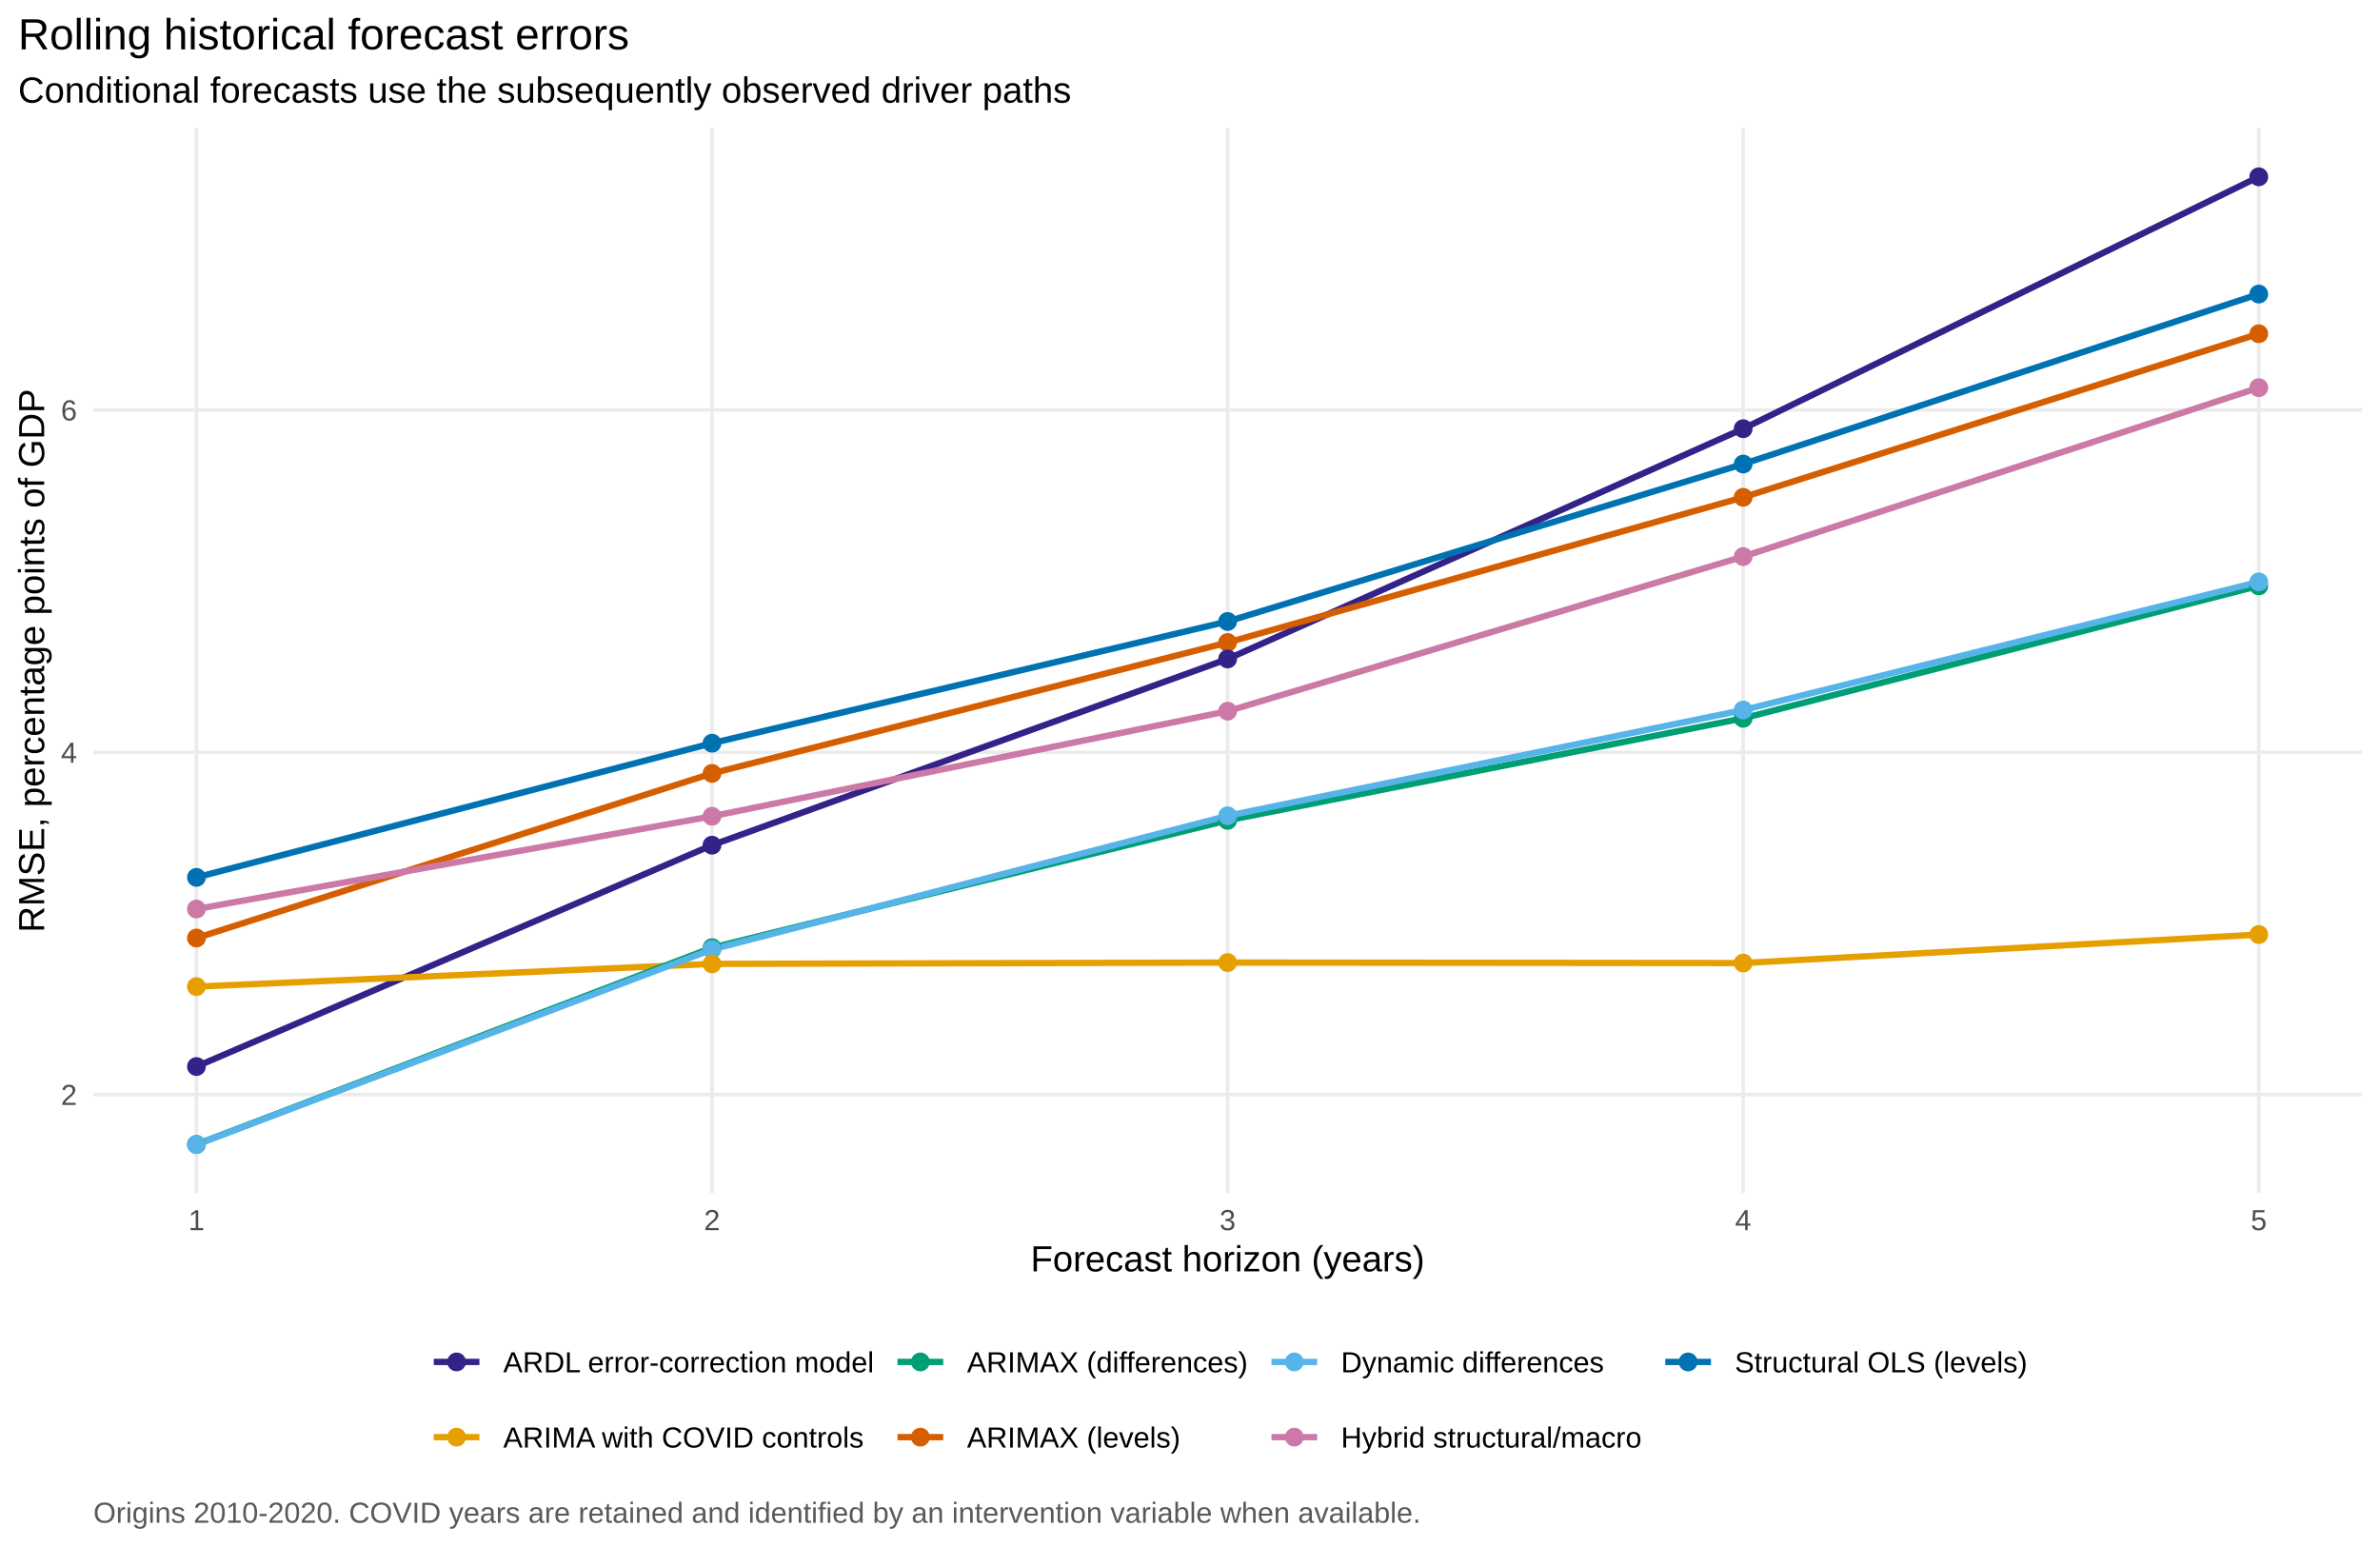
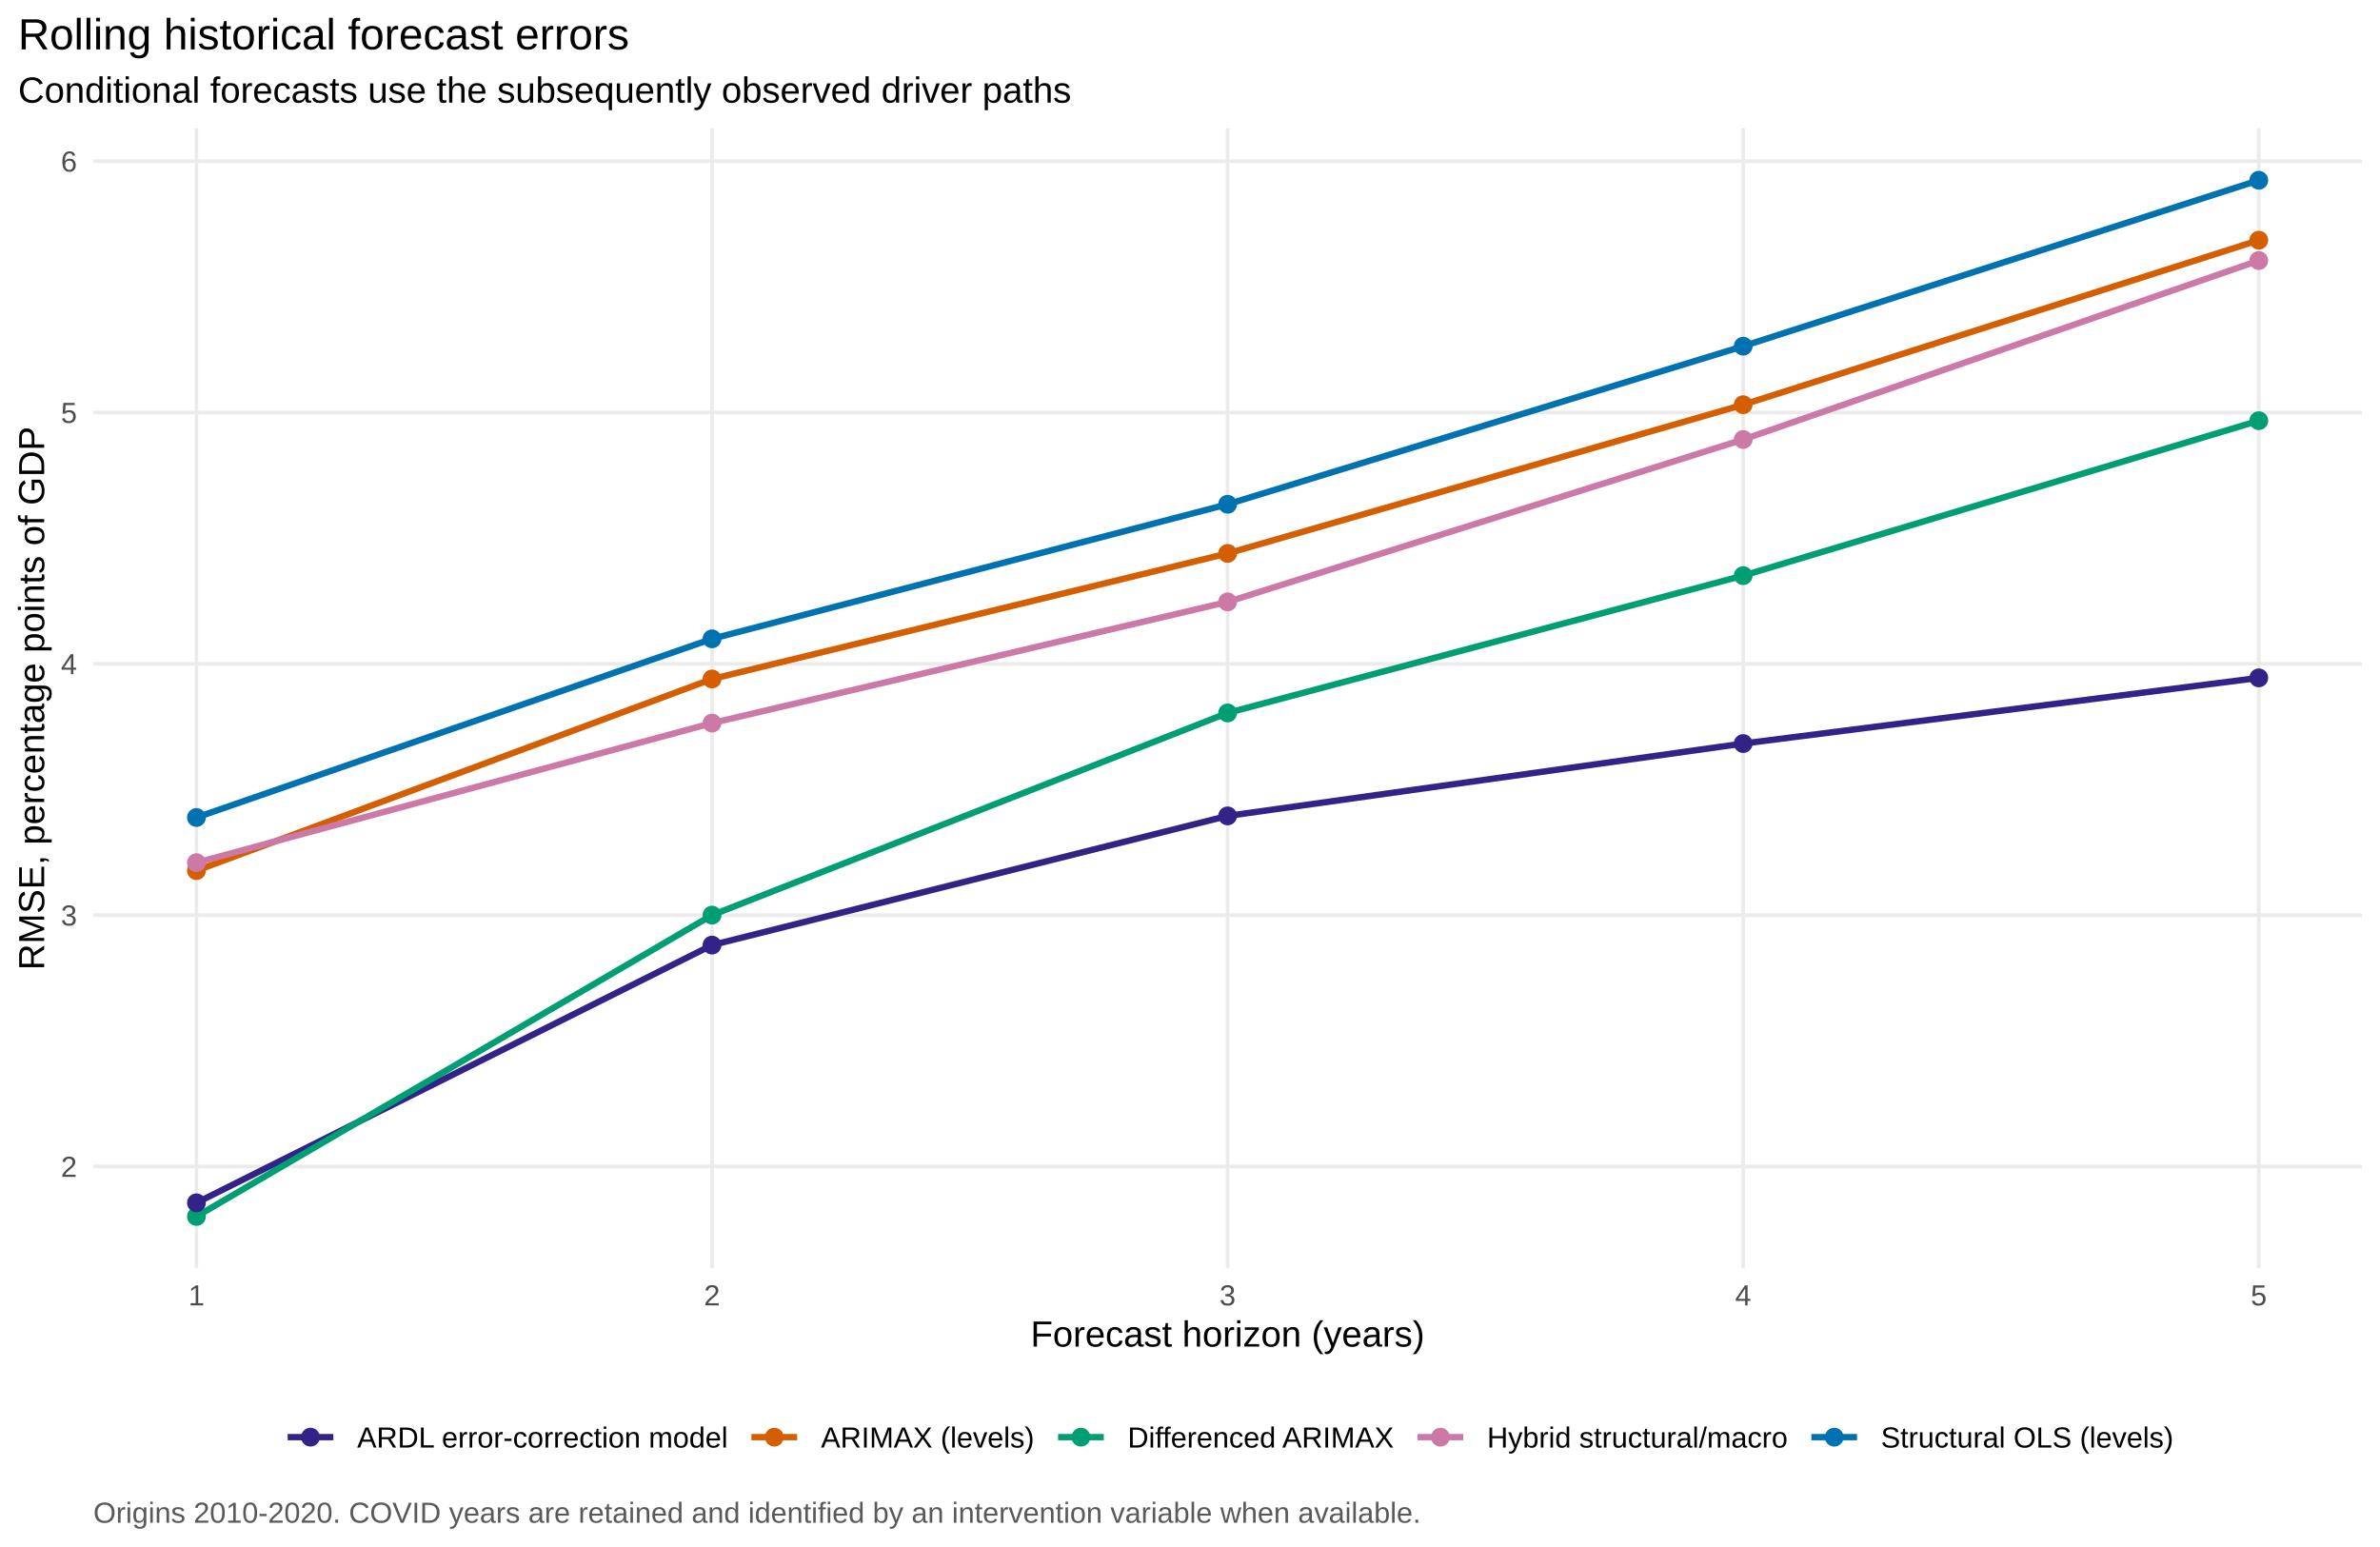
<svg xmlns="http://www.w3.org/2000/svg" width="720.00pt" height="468.00pt" viewBox="0 0 720.00 468.00">
  <g class="svglite">
    <defs>
      <style type="text/css">
    .svglite line, .svglite polyline, .svglite polygon, .svglite path, .svglite rect, .svglite circle {
      fill: none;
      stroke: #000000;
      stroke-linecap: round;
      stroke-linejoin: round;
      stroke-miterlimit: 10.00;
    }
    .svglite text {
      white-space: pre;
    }
    .svglite g.glyphgroup path {
      fill: inherit;
      stroke: none;
    }
  </style>
    </defs>
    <rect width="100%" height="100%" style="stroke: none; fill: #FFFFFF;" />
    <defs>
      <clipPath id="cpMC4wMHw3MjAuMDB8MC4wMHw0NjguMDA=">
        <rect x="0.00" y="0.00" width="720.00" height="468.00" />
      </clipPath>
    </defs>
    <g clip-path="url(#cpMC4wMHw3MjAuMDB8MC4wMHw0NjguMDA=)">
      <rect x="0.00" y="-0" width="720.00" height="468.00" style="stroke-width: 1.07; stroke: none; fill: #FFFFFF;" />
    </g>
    <defs>
-       <clipPath id="cpMjguMjR8NzE0LjUyfDM4Ljg1fDM2MC45Mg==">
-         <rect x="28.24" y="38.85" width="686.28" height="322.06" />
+       <clipPath id="cpMjguMjR8NzE0LjUyfDM4Ljg1fDM4My42OA==">
+         <rect x="28.24" y="38.85" width="686.28" height="344.82" />
      </clipPath>
    </defs>
-     <g clip-path="url(#cpMjguMjR8NzE0LjUyfDM4Ljg1fDM2MC45Mg==)">
-       <polyline points="28.24,331.13 714.52,331.13 " style="stroke-width: 1.07; stroke: #EBEBEB; stroke-linecap: butt;" />
-       <polyline points="28.24,227.59 714.52,227.59 " style="stroke-width: 1.07; stroke: #EBEBEB; stroke-linecap: butt;" />
-       <polyline points="28.24,124.04 714.52,124.04 " style="stroke-width: 1.07; stroke: #EBEBEB; stroke-linecap: butt;" />
-       <polyline points="59.43,360.92 59.43,38.85 " style="stroke-width: 1.07; stroke: #EBEBEB; stroke-linecap: butt;" />
-       <polyline points="215.40,360.92 215.40,38.85 " style="stroke-width: 1.07; stroke: #EBEBEB; stroke-linecap: butt;" />
-       <polyline points="371.38,360.92 371.38,38.85 " style="stroke-width: 1.07; stroke: #EBEBEB; stroke-linecap: butt;" />
-       <polyline points="527.35,360.92 527.35,38.85 " style="stroke-width: 1.07; stroke: #EBEBEB; stroke-linecap: butt;" />
-       <polyline points="683.33,360.92 683.33,38.85 " style="stroke-width: 1.07; stroke: #EBEBEB; stroke-linecap: butt;" />
-       <polyline points="59.43,322.65 215.40,255.68 371.38,199.35 527.35,129.69 683.33,53.49 " style="stroke-width: 1.92; stroke: #332288; stroke-linecap: butt;" />
-       <polyline points="59.43,298.47 215.40,291.59 371.38,291.20 527.35,291.34 683.33,282.72 " style="stroke-width: 1.92; stroke: #E69F00; stroke-linecap: butt;" />
-       <polyline points="59.43,346.20 215.40,286.69 371.38,248.18 527.35,217.30 683.33,177.24 " style="stroke-width: 1.92; stroke: #009E73; stroke-linecap: butt;" />
-       <polyline points="59.43,283.77 215.40,233.97 371.38,194.37 527.35,150.45 683.33,100.97 " style="stroke-width: 1.92; stroke: #D55E00; stroke-linecap: butt;" />
-       <polyline points="59.43,346.28 215.40,287.23 371.38,246.79 527.35,214.80 683.33,176.03 " style="stroke-width: 1.92; stroke: #56B4E9; stroke-linecap: butt;" />
-       <polyline points="59.43,275.00 215.40,246.94 371.38,215.15 527.35,168.38 683.33,117.28 " style="stroke-width: 1.92; stroke: #CC79A7; stroke-linecap: butt;" />
-       <polyline points="59.43,265.42 215.40,224.83 371.38,188.01 527.35,140.38 683.33,88.96 " style="stroke-width: 1.92; stroke: #0072B2; stroke-linecap: butt;" />
-       <circle cx="59.43" cy="265.42" r="2.49" style="stroke-width: 0.71; stroke: #0072B2; fill: #0072B2;" />
-       <circle cx="59.43" cy="283.77" r="2.49" style="stroke-width: 0.71; stroke: #D55E00; fill: #D55E00;" />
-       <circle cx="59.43" cy="346.20" r="2.49" style="stroke-width: 0.71; stroke: #009E73; fill: #009E73;" />
-       <circle cx="59.43" cy="346.28" r="2.49" style="stroke-width: 0.71; stroke: #56B4E9; fill: #56B4E9;" />
-       <circle cx="59.43" cy="275.00" r="2.49" style="stroke-width: 0.71; stroke: #CC79A7; fill: #CC79A7;" />
-       <circle cx="59.43" cy="322.65" r="2.49" style="stroke-width: 0.71; stroke: #332288; fill: #332288;" />
-       <circle cx="59.43" cy="298.47" r="2.49" style="stroke-width: 0.71; stroke: #E69F00; fill: #E69F00;" />
-       <circle cx="215.40" cy="224.83" r="2.49" style="stroke-width: 0.71; stroke: #0072B2; fill: #0072B2;" />
-       <circle cx="215.40" cy="233.97" r="2.49" style="stroke-width: 0.71; stroke: #D55E00; fill: #D55E00;" />
-       <circle cx="215.40" cy="286.69" r="2.49" style="stroke-width: 0.71; stroke: #009E73; fill: #009E73;" />
-       <circle cx="215.40" cy="287.23" r="2.49" style="stroke-width: 0.71; stroke: #56B4E9; fill: #56B4E9;" />
-       <circle cx="215.40" cy="246.94" r="2.49" style="stroke-width: 0.71; stroke: #CC79A7; fill: #CC79A7;" />
-       <circle cx="215.40" cy="255.68" r="2.49" style="stroke-width: 0.71; stroke: #332288; fill: #332288;" />
-       <circle cx="215.40" cy="291.59" r="2.49" style="stroke-width: 0.71; stroke: #E69F00; fill: #E69F00;" />
-       <circle cx="371.38" cy="188.01" r="2.49" style="stroke-width: 0.71; stroke: #0072B2; fill: #0072B2;" />
-       <circle cx="371.38" cy="194.37" r="2.49" style="stroke-width: 0.71; stroke: #D55E00; fill: #D55E00;" />
-       <circle cx="371.38" cy="248.18" r="2.49" style="stroke-width: 0.71; stroke: #009E73; fill: #009E73;" />
-       <circle cx="371.38" cy="246.79" r="2.49" style="stroke-width: 0.71; stroke: #56B4E9; fill: #56B4E9;" />
-       <circle cx="371.38" cy="215.15" r="2.49" style="stroke-width: 0.71; stroke: #CC79A7; fill: #CC79A7;" />
-       <circle cx="371.38" cy="199.35" r="2.49" style="stroke-width: 0.71; stroke: #332288; fill: #332288;" />
-       <circle cx="371.38" cy="291.20" r="2.49" style="stroke-width: 0.71; stroke: #E69F00; fill: #E69F00;" />
-       <circle cx="527.35" cy="140.38" r="2.49" style="stroke-width: 0.71; stroke: #0072B2; fill: #0072B2;" />
-       <circle cx="527.35" cy="150.45" r="2.49" style="stroke-width: 0.71; stroke: #D55E00; fill: #D55E00;" />
-       <circle cx="527.35" cy="217.30" r="2.49" style="stroke-width: 0.71; stroke: #009E73; fill: #009E73;" />
-       <circle cx="527.35" cy="214.80" r="2.49" style="stroke-width: 0.71; stroke: #56B4E9; fill: #56B4E9;" />
-       <circle cx="527.35" cy="168.38" r="2.49" style="stroke-width: 0.71; stroke: #CC79A7; fill: #CC79A7;" />
-       <circle cx="527.35" cy="129.69" r="2.49" style="stroke-width: 0.71; stroke: #332288; fill: #332288;" />
-       <circle cx="527.35" cy="291.34" r="2.49" style="stroke-width: 0.71; stroke: #E69F00; fill: #E69F00;" />
-       <circle cx="683.33" cy="88.96" r="2.49" style="stroke-width: 0.71; stroke: #0072B2; fill: #0072B2;" />
-       <circle cx="683.33" cy="100.97" r="2.49" style="stroke-width: 0.71; stroke: #D55E00; fill: #D55E00;" />
-       <circle cx="683.33" cy="177.24" r="2.49" style="stroke-width: 0.71; stroke: #009E73; fill: #009E73;" />
-       <circle cx="683.33" cy="176.03" r="2.49" style="stroke-width: 0.71; stroke: #56B4E9; fill: #56B4E9;" />
-       <circle cx="683.33" cy="117.28" r="2.49" style="stroke-width: 0.71; stroke: #CC79A7; fill: #CC79A7;" />
-       <circle cx="683.33" cy="53.49" r="2.49" style="stroke-width: 0.71; stroke: #332288; fill: #332288;" />
-       <circle cx="683.33" cy="282.72" r="2.49" style="stroke-width: 0.71; stroke: #E69F00; fill: #E69F00;" />
+     <g clip-path="url(#cpMjguMjR8NzE0LjUyfDM4Ljg1fDM4My42OA==)">
+       <polyline points="28.24,352.88 714.52,352.88 " style="stroke-width: 1.07; stroke: #EBEBEB; stroke-linecap: butt;" />
+       <polyline points="28.24,276.85 714.52,276.85 " style="stroke-width: 1.07; stroke: #EBEBEB; stroke-linecap: butt;" />
+       <polyline points="28.24,200.82 714.52,200.82 " style="stroke-width: 1.07; stroke: #EBEBEB; stroke-linecap: butt;" />
+       <polyline points="28.24,124.79 714.52,124.79 " style="stroke-width: 1.07; stroke: #EBEBEB; stroke-linecap: butt;" />
+       <polyline points="28.24,48.76 714.52,48.76 " style="stroke-width: 1.07; stroke: #EBEBEB; stroke-linecap: butt;" />
+       <polyline points="59.43,383.68 59.43,38.85 " style="stroke-width: 1.07; stroke: #EBEBEB; stroke-linecap: butt;" />
+       <polyline points="215.40,383.68 215.40,38.85 " style="stroke-width: 1.07; stroke: #EBEBEB; stroke-linecap: butt;" />
+       <polyline points="371.38,383.68 371.38,38.85 " style="stroke-width: 1.07; stroke: #EBEBEB; stroke-linecap: butt;" />
+       <polyline points="527.35,383.68 527.35,38.85 " style="stroke-width: 1.07; stroke: #EBEBEB; stroke-linecap: butt;" />
+       <polyline points="683.33,383.68 683.33,38.85 " style="stroke-width: 1.07; stroke: #EBEBEB; stroke-linecap: butt;" />
+       <polyline points="59.43,363.88 215.40,285.91 371.38,246.83 527.35,224.94 683.33,205.07 " style="stroke-width: 1.92; stroke: #332288; stroke-linecap: butt;" />
+       <polyline points="59.43,263.38 215.40,205.41 371.38,167.42 527.35,122.43 683.33,72.66 " style="stroke-width: 1.92; stroke: #D55E00; stroke-linecap: butt;" />
+       <polyline points="59.43,368.00 215.40,276.84 371.38,215.68 527.35,174.14 683.33,127.27 " style="stroke-width: 1.92; stroke: #009E73; stroke-linecap: butt;" />
+       <polyline points="59.43,260.98 215.40,218.75 371.38,182.09 527.35,132.96 683.33,78.81 " style="stroke-width: 1.92; stroke: #CC79A7; stroke-linecap: butt;" />
+       <polyline points="59.43,247.31 215.40,193.26 371.38,152.55 527.35,104.73 683.33,54.53 " style="stroke-width: 1.92; stroke: #0072B2; stroke-linecap: butt;" />
+       <circle cx="59.43" cy="247.31" r="2.49" style="stroke-width: 0.71; stroke: #0072B2; fill: #0072B2;" />
+       <circle cx="59.43" cy="263.38" r="2.49" style="stroke-width: 0.71; stroke: #D55E00; fill: #D55E00;" />
+       <circle cx="59.43" cy="368.00" r="2.49" style="stroke-width: 0.71; stroke: #009E73; fill: #009E73;" />
+       <circle cx="59.43" cy="260.98" r="2.49" style="stroke-width: 0.71; stroke: #CC79A7; fill: #CC79A7;" />
+       <circle cx="59.43" cy="363.88" r="2.49" style="stroke-width: 0.71; stroke: #332288; fill: #332288;" />
+       <circle cx="215.40" cy="193.26" r="2.49" style="stroke-width: 0.71; stroke: #0072B2; fill: #0072B2;" />
+       <circle cx="215.40" cy="205.41" r="2.49" style="stroke-width: 0.71; stroke: #D55E00; fill: #D55E00;" />
+       <circle cx="215.40" cy="276.84" r="2.49" style="stroke-width: 0.71; stroke: #009E73; fill: #009E73;" />
+       <circle cx="215.40" cy="218.75" r="2.49" style="stroke-width: 0.71; stroke: #CC79A7; fill: #CC79A7;" />
+       <circle cx="215.40" cy="285.91" r="2.49" style="stroke-width: 0.71; stroke: #332288; fill: #332288;" />
+       <circle cx="371.38" cy="152.55" r="2.49" style="stroke-width: 0.71; stroke: #0072B2; fill: #0072B2;" />
+       <circle cx="371.38" cy="167.42" r="2.49" style="stroke-width: 0.71; stroke: #D55E00; fill: #D55E00;" />
+       <circle cx="371.38" cy="215.68" r="2.49" style="stroke-width: 0.71; stroke: #009E73; fill: #009E73;" />
+       <circle cx="371.38" cy="182.09" r="2.49" style="stroke-width: 0.71; stroke: #CC79A7; fill: #CC79A7;" />
+       <circle cx="371.38" cy="246.83" r="2.49" style="stroke-width: 0.71; stroke: #332288; fill: #332288;" />
+       <circle cx="527.35" cy="104.73" r="2.49" style="stroke-width: 0.71; stroke: #0072B2; fill: #0072B2;" />
+       <circle cx="527.35" cy="122.43" r="2.49" style="stroke-width: 0.71; stroke: #D55E00; fill: #D55E00;" />
+       <circle cx="527.35" cy="174.14" r="2.49" style="stroke-width: 0.71; stroke: #009E73; fill: #009E73;" />
+       <circle cx="527.35" cy="132.96" r="2.49" style="stroke-width: 0.71; stroke: #CC79A7; fill: #CC79A7;" />
+       <circle cx="527.35" cy="224.94" r="2.49" style="stroke-width: 0.71; stroke: #332288; fill: #332288;" />
+       <circle cx="683.33" cy="54.53" r="2.49" style="stroke-width: 0.71; stroke: #0072B2; fill: #0072B2;" />
+       <circle cx="683.33" cy="72.66" r="2.49" style="stroke-width: 0.71; stroke: #D55E00; fill: #D55E00;" />
+       <circle cx="683.33" cy="127.27" r="2.49" style="stroke-width: 0.71; stroke: #009E73; fill: #009E73;" />
+       <circle cx="683.33" cy="78.81" r="2.49" style="stroke-width: 0.71; stroke: #CC79A7; fill: #CC79A7;" />
+       <circle cx="683.33" cy="205.07" r="2.49" style="stroke-width: 0.71; stroke: #332288; fill: #332288;" />
    </g>
    <g clip-path="url(#cpMC4wMHw3MjAuMDB8MC4wMHw0NjguMDA=)">
-       <text x="23.31" y="334.28" text-anchor="end" style="font-size: 8.80px;fill: #4D4D4D; font-family: &quot;Arial&quot;;" textLength="4.89px" lengthAdjust="spacingAndGlyphs">2</text>
-       <text x="23.31" y="230.74" text-anchor="end" style="font-size: 8.80px;fill: #4D4D4D; font-family: &quot;Arial&quot;;" textLength="4.89px" lengthAdjust="spacingAndGlyphs">4</text>
-       <text x="23.31" y="127.19" text-anchor="end" style="font-size: 8.80px;fill: #4D4D4D; font-family: &quot;Arial&quot;;" textLength="4.89px" lengthAdjust="spacingAndGlyphs">6</text>
-       <text x="59.43" y="372.15" text-anchor="middle" style="font-size: 8.80px;fill: #4D4D4D; font-family: &quot;Arial&quot;;" textLength="4.89px" lengthAdjust="spacingAndGlyphs">1</text>
-       <text x="215.40" y="372.15" text-anchor="middle" style="font-size: 8.80px;fill: #4D4D4D; font-family: &quot;Arial&quot;;" textLength="4.89px" lengthAdjust="spacingAndGlyphs">2</text>
-       <text x="371.38" y="372.15" text-anchor="middle" style="font-size: 8.80px;fill: #4D4D4D; font-family: &quot;Arial&quot;;" textLength="4.89px" lengthAdjust="spacingAndGlyphs">3</text>
-       <text x="527.35" y="372.15" text-anchor="middle" style="font-size: 8.80px;fill: #4D4D4D; font-family: &quot;Arial&quot;;" textLength="4.89px" lengthAdjust="spacingAndGlyphs">4</text>
-       <text x="683.33" y="372.15" text-anchor="middle" style="font-size: 8.80px;fill: #4D4D4D; font-family: &quot;Arial&quot;;" textLength="4.89px" lengthAdjust="spacingAndGlyphs">5</text>
-       <text x="371.38" y="384.62" text-anchor="middle" style="font-size: 11.00px; font-family: &quot;Arial&quot;;" textLength="119.25px" lengthAdjust="spacingAndGlyphs">Forecast horizon (years)</text>
-       <text transform="translate(13.36,199.88) rotate(-90)" text-anchor="middle" style="font-size: 11.00px; font-family: &quot;Arial&quot;;" textLength="164.59px" lengthAdjust="spacingAndGlyphs">RMSE, percentage points of GDP</text>
-       <line x1="131.22" y1="412.01" x2="145.04" y2="412.01" style="stroke-width: 1.92; stroke: #332288; stroke-linecap: butt;" />
-       <circle cx="138.13" cy="412.01" r="2.49" style="stroke-width: 0.71; stroke: #332288; fill: #332288;" />
-       <line x1="131.22" y1="434.77" x2="145.04" y2="434.77" style="stroke-width: 1.92; stroke: #E69F00; stroke-linecap: butt;" />
-       <circle cx="138.13" cy="434.77" r="2.49" style="stroke-width: 0.71; stroke: #E69F00; fill: #E69F00;" />
-       <line x1="271.52" y1="412.01" x2="285.35" y2="412.01" style="stroke-width: 1.92; stroke: #009E73; stroke-linecap: butt;" />
-       <circle cx="278.43" cy="412.01" r="2.49" style="stroke-width: 0.71; stroke: #009E73; fill: #009E73;" />
-       <line x1="271.52" y1="434.77" x2="285.35" y2="434.77" style="stroke-width: 1.92; stroke: #D55E00; stroke-linecap: butt;" />
-       <circle cx="278.43" cy="434.77" r="2.49" style="stroke-width: 0.71; stroke: #D55E00; fill: #D55E00;" />
-       <line x1="384.65" y1="412.01" x2="398.47" y2="412.01" style="stroke-width: 1.92; stroke: #56B4E9; stroke-linecap: butt;" />
-       <circle cx="391.56" cy="412.01" r="2.49" style="stroke-width: 0.71; stroke: #56B4E9; fill: #56B4E9;" />
-       <line x1="384.65" y1="434.77" x2="398.47" y2="434.77" style="stroke-width: 1.92; stroke: #CC79A7; stroke-linecap: butt;" />
-       <circle cx="391.56" cy="434.77" r="2.49" style="stroke-width: 0.71; stroke: #CC79A7; fill: #CC79A7;" />
-       <line x1="503.78" y1="412.01" x2="517.60" y2="412.01" style="stroke-width: 1.92; stroke: #0072B2; stroke-linecap: butt;" />
-       <circle cx="510.69" cy="412.01" r="2.49" style="stroke-width: 0.71; stroke: #0072B2; fill: #0072B2;" />
-       <text x="152.25" y="415.16" style="font-size: 8.80px; font-family: &quot;Arial&quot;;" textLength="112.06px" lengthAdjust="spacingAndGlyphs">ARDL error-correction model</text>
-       <text x="152.25" y="437.92" style="font-size: 8.80px; font-family: &quot;Arial&quot;;" textLength="109.02px" lengthAdjust="spacingAndGlyphs">ARIMA with COVID controls</text>
-       <text x="292.55" y="415.16" style="font-size: 8.80px; font-family: &quot;Arial&quot;;" textLength="84.89px" lengthAdjust="spacingAndGlyphs">ARIMAX (differences)</text>
-       <text x="292.55" y="437.92" style="font-size: 8.80px; font-family: &quot;Arial&quot;;" textLength="64.53px" lengthAdjust="spacingAndGlyphs">ARIMAX (levels)</text>
-       <text x="405.68" y="415.16" style="font-size: 8.80px; font-family: &quot;Arial&quot;;" textLength="79.53px" lengthAdjust="spacingAndGlyphs">Dynamic differences</text>
-       <text x="405.68" y="437.92" style="font-size: 8.80px; font-family: &quot;Arial&quot;;" textLength="90.89px" lengthAdjust="spacingAndGlyphs">Hybrid structural/macro</text>
-       <text x="524.81" y="415.16" style="font-size: 8.80px; font-family: &quot;Arial&quot;;" textLength="88.45px" lengthAdjust="spacingAndGlyphs">Structural OLS (levels)</text>
+       <text x="23.31" y="356.03" text-anchor="end" style="font-size: 8.80px;fill: #4D4D4D; font-family: &quot;Arial&quot;;" textLength="4.89px" lengthAdjust="spacingAndGlyphs">2</text>
+       <text x="23.31" y="280.00" text-anchor="end" style="font-size: 8.80px;fill: #4D4D4D; font-family: &quot;Arial&quot;;" textLength="4.89px" lengthAdjust="spacingAndGlyphs">3</text>
+       <text x="23.31" y="203.97" text-anchor="end" style="font-size: 8.80px;fill: #4D4D4D; font-family: &quot;Arial&quot;;" textLength="4.89px" lengthAdjust="spacingAndGlyphs">4</text>
+       <text x="23.31" y="127.94" text-anchor="end" style="font-size: 8.80px;fill: #4D4D4D; font-family: &quot;Arial&quot;;" textLength="4.89px" lengthAdjust="spacingAndGlyphs">5</text>
+       <text x="23.31" y="51.91" text-anchor="end" style="font-size: 8.80px;fill: #4D4D4D; font-family: &quot;Arial&quot;;" textLength="4.89px" lengthAdjust="spacingAndGlyphs">6</text>
+       <text x="59.43" y="394.91" text-anchor="middle" style="font-size: 8.80px;fill: #4D4D4D; font-family: &quot;Arial&quot;;" textLength="4.89px" lengthAdjust="spacingAndGlyphs">1</text>
+       <text x="215.40" y="394.91" text-anchor="middle" style="font-size: 8.80px;fill: #4D4D4D; font-family: &quot;Arial&quot;;" textLength="4.89px" lengthAdjust="spacingAndGlyphs">2</text>
+       <text x="371.38" y="394.91" text-anchor="middle" style="font-size: 8.80px;fill: #4D4D4D; font-family: &quot;Arial&quot;;" textLength="4.89px" lengthAdjust="spacingAndGlyphs">3</text>
+       <text x="527.35" y="394.91" text-anchor="middle" style="font-size: 8.80px;fill: #4D4D4D; font-family: &quot;Arial&quot;;" textLength="4.89px" lengthAdjust="spacingAndGlyphs">4</text>
+       <text x="683.33" y="394.91" text-anchor="middle" style="font-size: 8.80px;fill: #4D4D4D; font-family: &quot;Arial&quot;;" textLength="4.89px" lengthAdjust="spacingAndGlyphs">5</text>
+       <text x="371.38" y="407.37" text-anchor="middle" style="font-size: 11.00px; font-family: &quot;Arial&quot;;" textLength="119.25px" lengthAdjust="spacingAndGlyphs">Forecast horizon (years)</text>
+       <text transform="translate(13.36,211.26) rotate(-90)" text-anchor="middle" style="font-size: 11.00px; font-family: &quot;Arial&quot;;" textLength="164.59px" lengthAdjust="spacingAndGlyphs">RMSE, percentage points of GDP</text>
+       <line x1="87.02" y1="434.77" x2="100.85" y2="434.77" style="stroke-width: 1.92; stroke: #332288; stroke-linecap: butt;" />
+       <circle cx="93.93" cy="434.77" r="2.49" style="stroke-width: 0.71; stroke: #332288; fill: #332288;" />
+       <line x1="227.32" y1="434.77" x2="241.15" y2="434.77" style="stroke-width: 1.92; stroke: #D55E00; stroke-linecap: butt;" />
+       <circle cx="234.24" cy="434.77" r="2.49" style="stroke-width: 0.71; stroke: #D55E00; fill: #D55E00;" />
+       <line x1="320.09" y1="434.77" x2="333.92" y2="434.77" style="stroke-width: 1.92; stroke: #009E73; stroke-linecap: butt;" />
+       <circle cx="327.01" cy="434.77" r="2.49" style="stroke-width: 0.71; stroke: #009E73; fill: #009E73;" />
+       <line x1="428.85" y1="434.77" x2="442.67" y2="434.77" style="stroke-width: 1.92; stroke: #CC79A7; stroke-linecap: butt;" />
+       <circle cx="435.76" cy="434.77" r="2.49" style="stroke-width: 0.71; stroke: #CC79A7; fill: #CC79A7;" />
+       <line x1="547.98" y1="434.77" x2="561.80" y2="434.77" style="stroke-width: 1.92; stroke: #0072B2; stroke-linecap: butt;" />
+       <circle cx="554.89" cy="434.77" r="2.49" style="stroke-width: 0.71; stroke: #0072B2; fill: #0072B2;" />
+       <text x="108.05" y="437.92" style="font-size: 8.80px; font-family: &quot;Arial&quot;;" textLength="112.06px" lengthAdjust="spacingAndGlyphs">ARDL error-correction model</text>
+       <text x="248.36" y="437.92" style="font-size: 8.80px; font-family: &quot;Arial&quot;;" textLength="64.53px" lengthAdjust="spacingAndGlyphs">ARIMAX (levels)</text>
+       <text x="341.13" y="437.92" style="font-size: 8.80px; font-family: &quot;Arial&quot;;" textLength="80.52px" lengthAdjust="spacingAndGlyphs">Differenced ARIMAX</text>
+       <text x="449.88" y="437.92" style="font-size: 8.80px; font-family: &quot;Arial&quot;;" textLength="90.89px" lengthAdjust="spacingAndGlyphs">Hybrid structural/macro</text>
+       <text x="569.01" y="437.92" style="font-size: 8.80px; font-family: &quot;Arial&quot;;" textLength="88.45px" lengthAdjust="spacingAndGlyphs">Structural OLS (levels)</text>
      <text x="5.48" y="31.05" style="font-size: 11.00px; font-family: &quot;Arial&quot;;" textLength="318.81px" lengthAdjust="spacingAndGlyphs">Conditional forecasts use the subsequently observed driver paths</text>
      <text x="5.48" y="14.93" style="font-size: 13.20px; font-family: &quot;Arial&quot;;" textLength="184.62px" lengthAdjust="spacingAndGlyphs">Rolling historical forecast errors</text>
      <text x="28.24" y="460.67" style="font-size: 8.80px;fill: #595959; font-family: &quot;Arial&quot;;" textLength="401.27px" lengthAdjust="spacingAndGlyphs">Origins 2010-2020. COVID years are retained and identified by an intervention variable when available.</text>
    </g>
  </g>
</svg>
